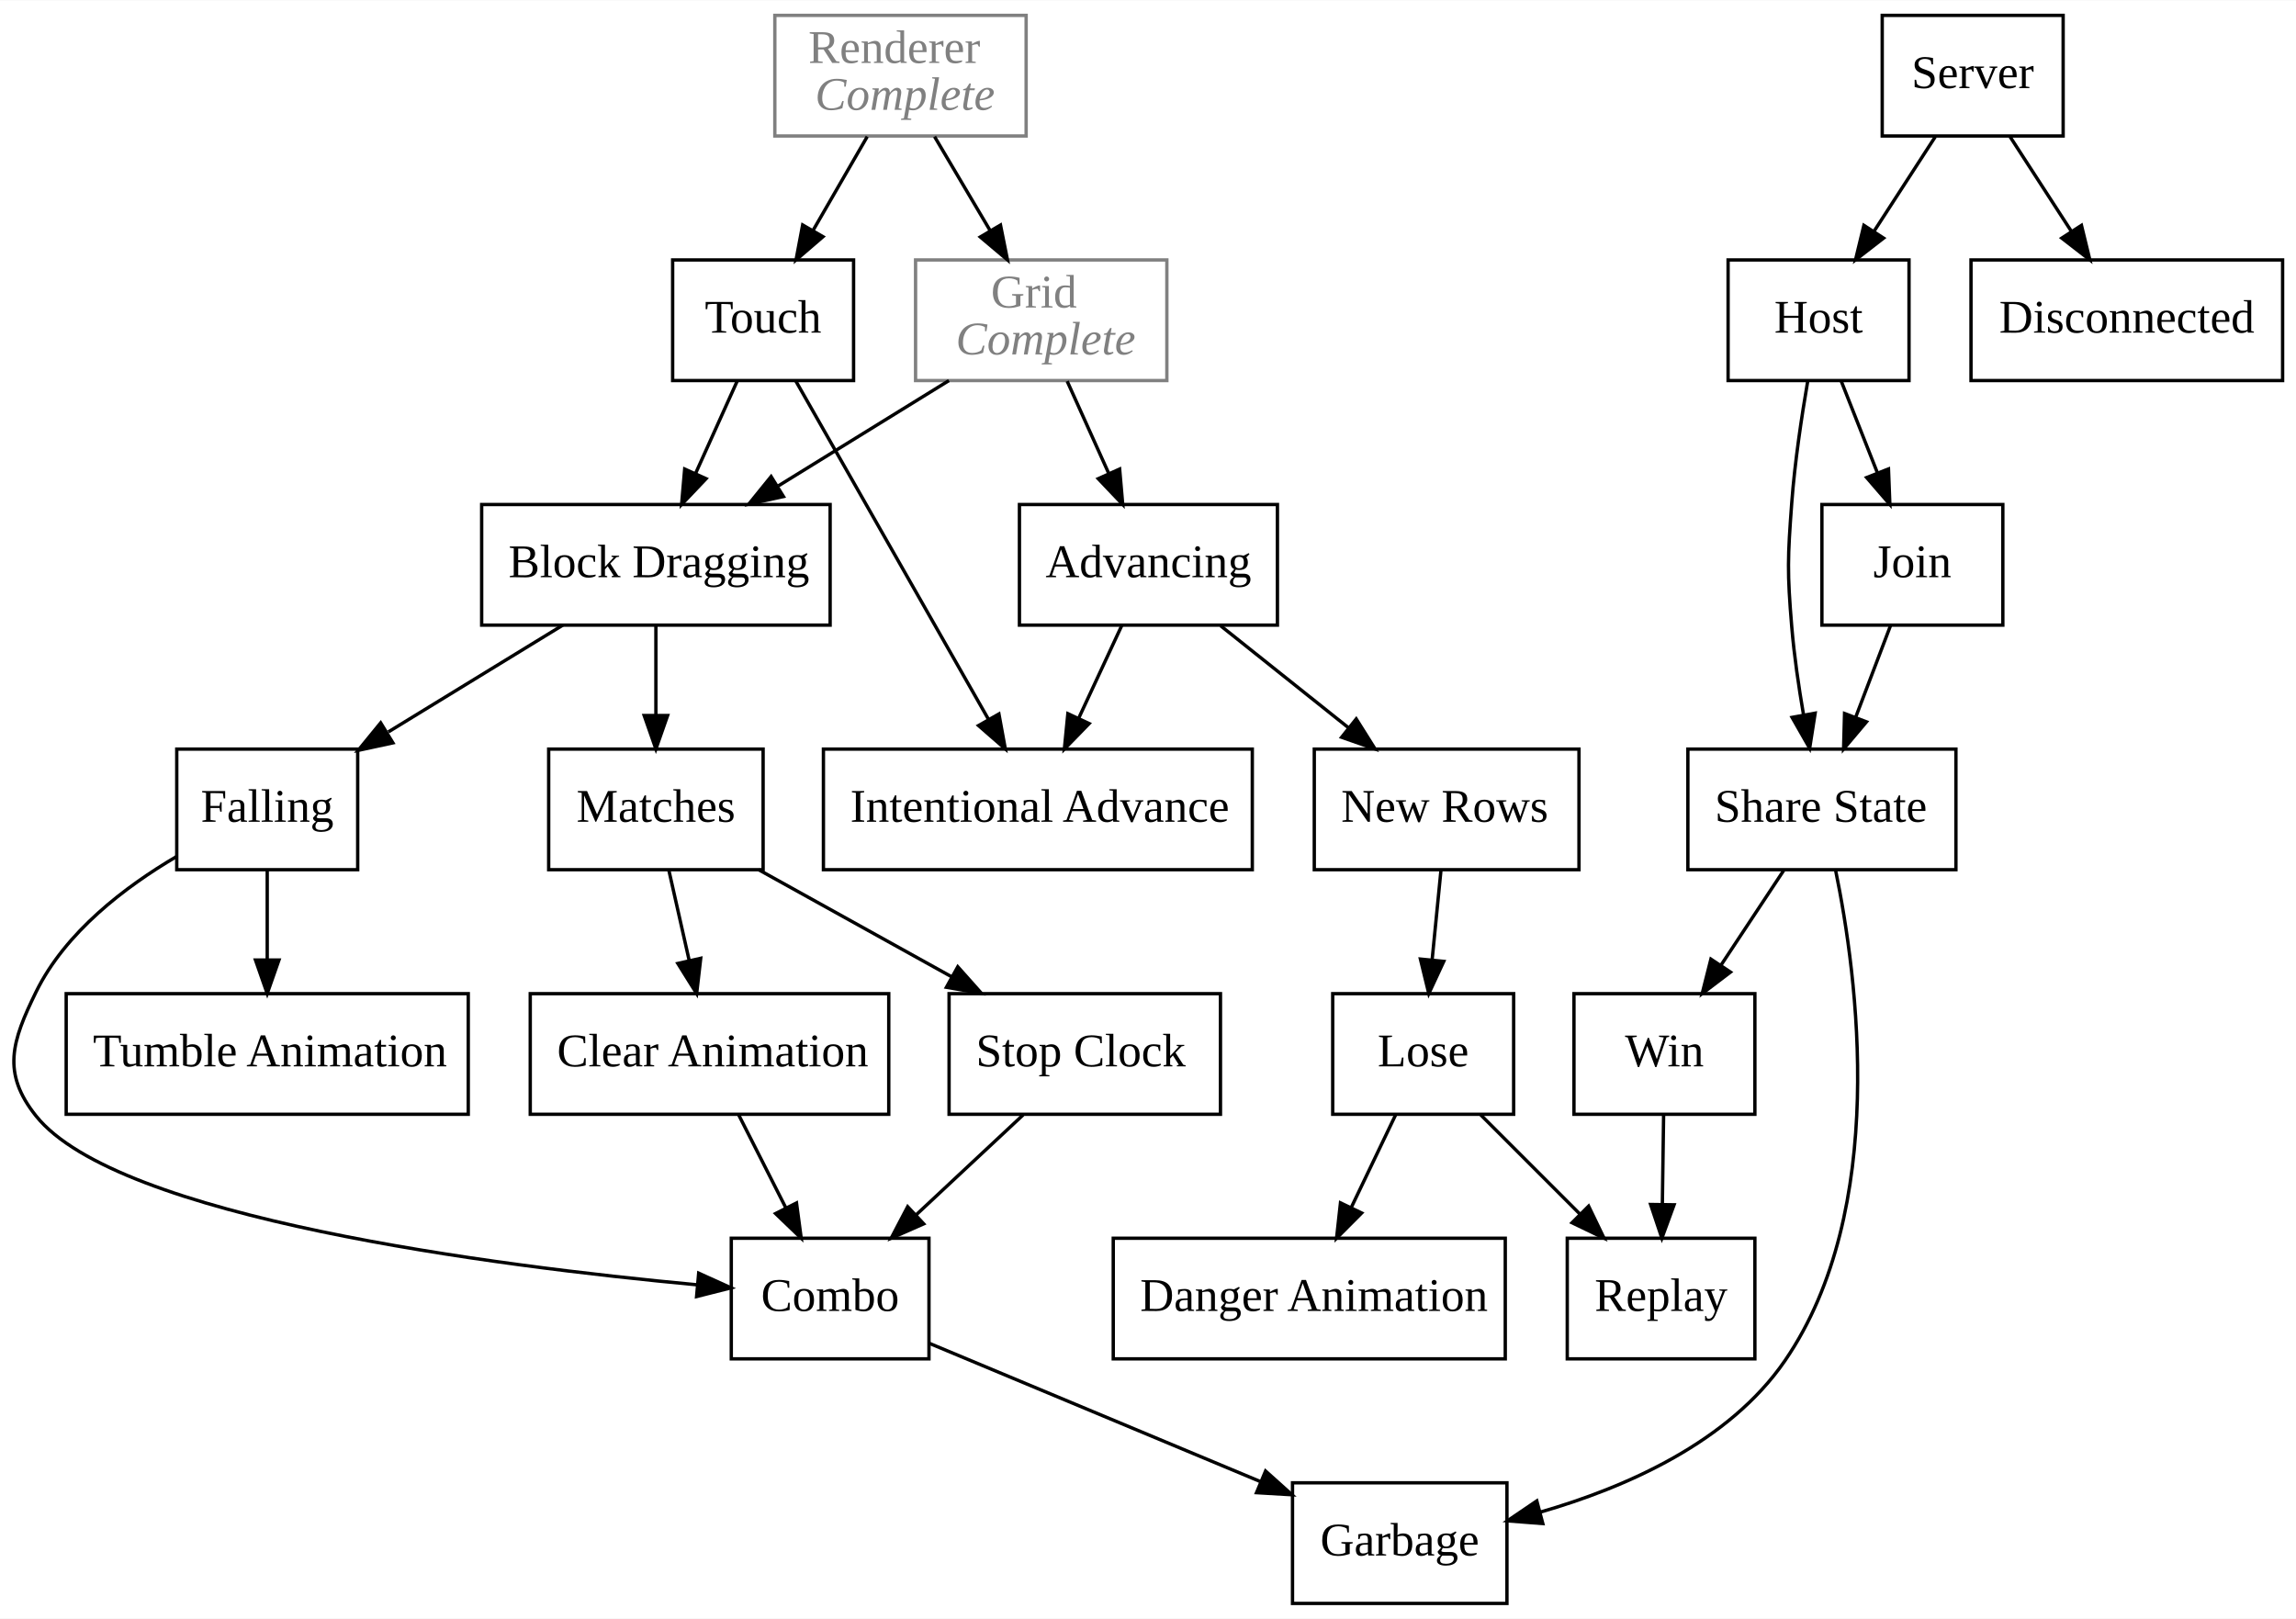
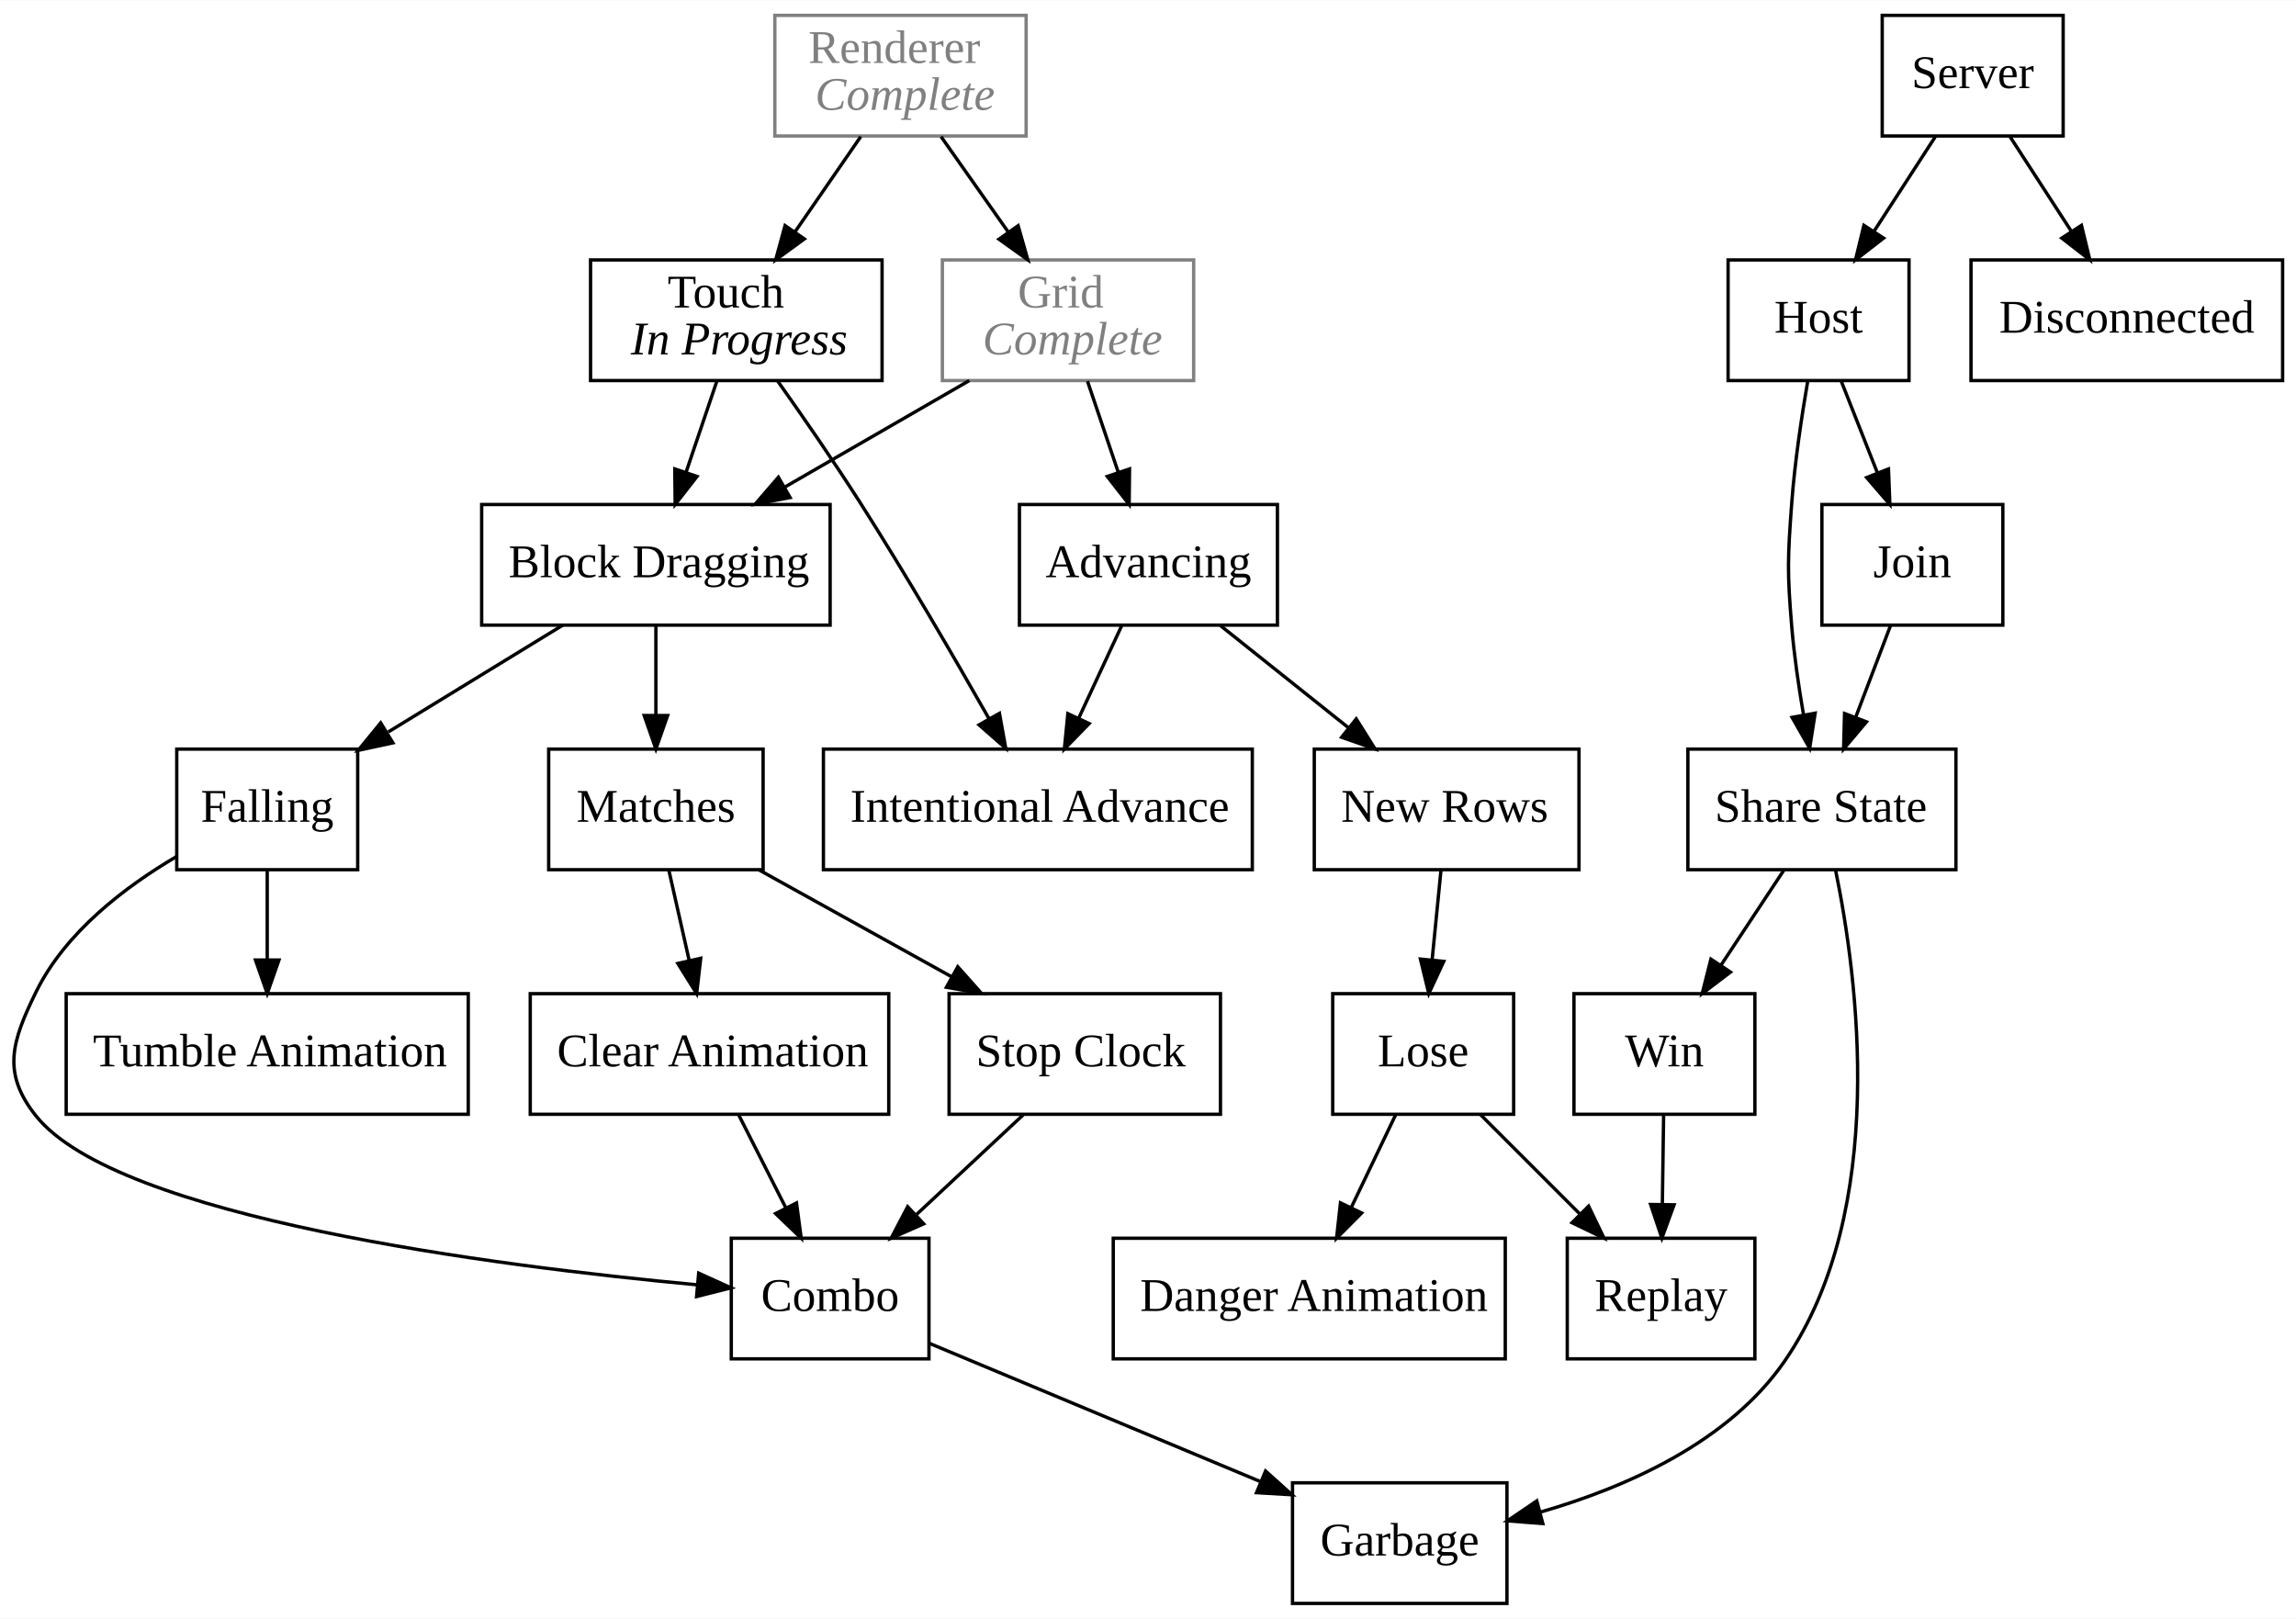
<svg xmlns="http://www.w3.org/2000/svg" width="685pt" height="483pt" viewBox="0.00 0.00 685.25 483.00">
  <g id="graph0" class="graph" transform="scale(1 1) rotate(0) translate(4 479)">
    <polygon fill="white" stroke="none" points="-4,4 -4,-479 681.254,-479 681.254,4 -4,4" />
    <g id="node1" class="node">
      <polygon fill="none" stroke="gray" points="227.254,-438.5 227.254,-474.5 302.254,-474.5 302.254,-438.5 227.254,-438.5" />
      <text text-anchor="start" x="237.254" y="-460.3" font-family="Times New Roman,serif" font-size="14.00" fill="gray">Renderer </text>
      <text text-anchor="start" x="235.254" y="-446.3" font-family="Times New Roman,serif" font-size="14.00" fill="gray"> </text>
      <text text-anchor="start" x="239.254" y="-446.3" font-family="Times New Roman,serif" font-style="italic" font-size="14.00" fill="gray">Complete</text>
    </g>
    <g id="node2" class="node">
-       <polygon fill="none" stroke="gray" points="269.254,-365.5 269.254,-401.5 344.254,-401.5 344.254,-365.5 269.254,-365.5" />
-       <text text-anchor="start" x="291.754" y="-387.3" font-family="Times New Roman,serif" font-size="14.00" fill="gray">Grid </text>
-       <text text-anchor="start" x="277.254" y="-373.3" font-family="Times New Roman,serif" font-size="14.00" fill="gray"> </text>
-       <text text-anchor="start" x="281.254" y="-373.3" font-family="Times New Roman,serif" font-style="italic" font-size="14.00" fill="gray">Complete</text>
+       <polygon fill="none" stroke="gray" points="277.254,-365.5 277.254,-401.5 352.254,-401.5 352.254,-365.5 277.254,-365.5" />
+       <text text-anchor="start" x="299.754" y="-387.3" font-family="Times New Roman,serif" font-size="14.00" fill="gray">Grid </text>
+       <text text-anchor="start" x="285.254" y="-373.3" font-family="Times New Roman,serif" font-size="14.00" fill="gray"> </text>
+       <text text-anchor="start" x="289.254" y="-373.3" font-family="Times New Roman,serif" font-style="italic" font-size="14.00" fill="gray">Complete</text>
    </g>
    <g id="edge1" class="edge">
-       <path fill="none" stroke="black" d="M274.921,-438.313C279.873,-429.941 285.933,-419.697 291.431,-410.403" />
-       <polygon fill="black" stroke="black" points="294.601,-411.918 296.68,-401.529 288.576,-408.354 294.601,-411.918" />
+       <path fill="none" stroke="black" d="M276.857,-438.313C282.876,-429.766 290.268,-419.269 296.921,-409.823" />
+       <polygon fill="black" stroke="black" points="299.865,-411.72 302.761,-401.529 294.142,-407.69 299.865,-411.72" />
    </g>
    <g id="node3" class="node">
-       <polygon fill="none" stroke="black" points="196.754,-365.5 196.754,-401.5 250.754,-401.5 250.754,-365.5 196.754,-365.5" />
-       <text text-anchor="middle" x="223.754" y="-379.8" font-family="Times New Roman,serif" font-size="14.00">Touch</text>
+       <polygon fill="none" stroke="black" points="172.254,-365.5 172.254,-401.5 259.254,-401.5 259.254,-365.5 172.254,-365.5" />
+       <text text-anchor="start" x="195.254" y="-387.3" font-family="Times New Roman,serif" font-size="14.00">Touch </text>
+       <text text-anchor="start" x="180.254" y="-373.3" font-family="Times New Roman,serif" font-size="14.00"> </text>
+       <text text-anchor="start" x="184.254" y="-373.3" font-family="Times New Roman,serif" font-style="italic" font-size="14.00">In Progress</text>
    </g>
    <g id="edge2" class="edge">
-       <path fill="none" stroke="black" d="M254.829,-438.313C249.994,-429.941 244.079,-419.697 238.711,-410.403" />
-       <polygon fill="black" stroke="black" points="241.619,-408.438 233.587,-401.529 235.557,-411.939 241.619,-408.438" />
+       <path fill="none" stroke="black" d="M252.892,-438.313C246.994,-429.766 239.749,-419.269 233.23,-409.823" />
+       <polygon fill="black" stroke="black" points="236.067,-407.771 227.506,-401.529 230.305,-411.747 236.067,-407.771" />
    </g>
    <g id="node4" class="node">
      <polygon fill="none" stroke="black" points="300.254,-292.5 300.254,-328.5 377.254,-328.5 377.254,-292.5 300.254,-292.5" />
      <text text-anchor="middle" x="338.754" y="-306.8" font-family="Times New Roman,serif" font-size="14.00">Advancing</text>
    </g>
    <g id="edge3" class="edge">
-       <path fill="none" stroke="black" d="M314.5,-365.313C318.234,-357.028 322.794,-346.91 326.948,-337.693" />
-       <polygon fill="black" stroke="black" points="330.16,-339.084 331.079,-328.529 323.779,-336.207 330.16,-339.084" />
+       <path fill="none" stroke="black" d="M320.563,-365.313C323.305,-357.202 326.64,-347.336 329.702,-338.277" />
+       <polygon fill="black" stroke="black" points="333.111,-339.123 332.997,-328.529 326.479,-336.881 333.111,-339.123" />
    </g>
    <g id="node6" class="node">
      <polygon fill="none" stroke="black" points="139.754,-292.5 139.754,-328.5 243.754,-328.5 243.754,-292.5 139.754,-292.5" />
      <text text-anchor="start" x="147.754" y="-306.8" font-family="Times New Roman,serif" font-size="14.00">Block Dragging</text>
    </g>
    <g id="edge4" class="edge">
-       <path fill="none" stroke="black" d="M279.208,-365.494C263.958,-356.079 244.808,-344.255 228.318,-334.075" />
-       <polygon fill="black" stroke="black" points="229.82,-330.889 219.473,-328.614 226.143,-336.845 229.82,-330.889" />
+       <path fill="none" stroke="black" d="M285.292,-365.494C268.83,-355.991 248.119,-344.036 230.373,-333.792" />
+       <polygon fill="black" stroke="black" points="231.812,-330.582 221.401,-328.614 228.312,-336.644 231.812,-330.582" />
    </g>
    <g id="edge5" class="edge">
-       <path fill="none" stroke="black" d="M216.007,-365.313C212.273,-357.028 207.713,-346.91 203.559,-337.693" />
-       <polygon fill="black" stroke="black" points="206.729,-336.207 199.429,-328.529 200.347,-339.084 206.729,-336.207" />
+       <path fill="none" stroke="black" d="M209.944,-365.313C207.202,-357.202 203.867,-347.336 200.805,-338.277" />
+       <polygon fill="black" stroke="black" points="204.028,-336.881 197.51,-328.529 197.396,-339.123 204.028,-336.881" />
    </g>
    <g id="node9" class="node">
      <polygon fill="none" stroke="black" points="241.754,-219.5 241.754,-255.5 369.754,-255.5 369.754,-219.5 241.754,-219.5" />
      <text text-anchor="start" x="249.754" y="-233.8" font-family="Times New Roman,serif" font-size="14.00">Intentional Advance</text>
    </g>
    <g id="edge6" class="edge">
-       <path fill="none" stroke="black" d="M233.482,-365.416C247.723,-340.408 274.355,-293.64 291.009,-264.392" />
-       <polygon fill="black" stroke="black" points="294.131,-265.984 296.038,-255.562 288.048,-262.52 294.131,-265.984" />
+       <path fill="none" stroke="black" d="M228.086,-365.374C235.445,-354.983 244.863,-341.38 252.754,-329 266.337,-307.687 280.772,-282.88 291.141,-264.634" />
+       <polygon fill="black" stroke="black" points="294.293,-266.172 296.167,-255.744 288.199,-262.727 294.293,-266.172" />
    </g>
    <g id="node5" class="node">
      <polygon fill="none" stroke="black" points="388.254,-219.5 388.254,-255.5 467.254,-255.5 467.254,-219.5 388.254,-219.5" />
      <text text-anchor="start" x="396.254" y="-233.8" font-family="Times New Roman,serif" font-size="14.00">New Rows</text>
    </g>
    <g id="edge7" class="edge">
      <path fill="none" stroke="black" d="M360.298,-292.313C371.777,-283.156 386.061,-271.76 398.527,-261.816" />
      <polygon fill="black" stroke="black" points="400.773,-264.501 406.408,-255.529 396.408,-259.029 400.773,-264.501" />
    </g>
    <g id="edge8" class="edge">
      <path fill="none" stroke="black" d="M330.765,-292.313C326.914,-284.028 322.212,-273.91 317.928,-264.693" />
      <polygon fill="black" stroke="black" points="321.057,-263.122 313.668,-255.529 314.709,-266.072 321.057,-263.122" />
    </g>
    <g id="node14" class="node">
      <polygon fill="none" stroke="black" points="393.754,-146.5 393.754,-182.5 447.754,-182.5 447.754,-146.5 393.754,-146.5" />
      <text text-anchor="middle" x="420.754" y="-160.8" font-family="Times New Roman,serif" font-size="14.00">Lose</text>
    </g>
    <g id="edge9" class="edge">
      <path fill="none" stroke="black" d="M426.059,-219.313C425.268,-211.289 424.308,-201.547 423.422,-192.569" />
      <polygon fill="black" stroke="black" points="426.897,-192.137 422.433,-182.529 419.931,-192.824 426.897,-192.137" />
    </g>
    <g id="node7" class="node">
      <polygon fill="none" stroke="black" points="159.754,-219.5 159.754,-255.5 223.754,-255.5 223.754,-219.5 159.754,-219.5" />
      <text text-anchor="middle" x="191.754" y="-233.8" font-family="Times New Roman,serif" font-size="14.00">Matches</text>
    </g>
    <g id="edge10" class="edge">
      <path fill="none" stroke="black" d="M191.754,-292.313C191.754,-284.289 191.754,-274.547 191.754,-265.569" />
      <polygon fill="black" stroke="black" points="195.254,-265.529 191.754,-255.529 188.254,-265.529 195.254,-265.529" />
    </g>
    <g id="node8" class="node">
      <polygon fill="none" stroke="black" points="48.754,-219.5 48.754,-255.5 102.754,-255.5 102.754,-219.5 48.754,-219.5" />
      <text text-anchor="middle" x="75.754" y="-233.8" font-family="Times New Roman,serif" font-size="14.00">Falling</text>
    </g>
    <g id="edge11" class="edge">
      <path fill="none" stroke="black" d="M163.969,-292.494C148.36,-282.94 128.701,-270.907 111.904,-260.627" />
      <polygon fill="black" stroke="black" points="113.268,-257.358 102.912,-255.123 109.614,-263.328 113.268,-257.358" />
    </g>
    <g id="node10" class="node">
      <polygon fill="none" stroke="black" points="279.254,-146.5 279.254,-182.5 360.254,-182.5 360.254,-146.5 279.254,-146.5" />
      <text text-anchor="start" x="287.254" y="-160.8" font-family="Times New Roman,serif" font-size="14.00">Stop Clock</text>
    </g>
    <g id="edge12" class="edge">
      <path fill="none" stroke="black" d="M222.413,-219.494C239.701,-209.904 261.492,-197.817 280.072,-187.511" />
      <polygon fill="black" stroke="black" points="281.854,-190.525 288.901,-182.614 278.458,-184.404 281.854,-190.525" />
    </g>
    <g id="node12" class="node">
      <polygon fill="none" stroke="black" points="154.254,-146.5 154.254,-182.5 261.254,-182.5 261.254,-146.5 154.254,-146.5" />
      <text text-anchor="start" x="162.254" y="-160.8" font-family="Times New Roman,serif" font-size="14.00">Clear Animation</text>
    </g>
    <g id="edge13" class="edge">
      <path fill="none" stroke="black" d="M195.627,-219.313C197.435,-211.289 199.63,-201.547 201.654,-192.569" />
      <polygon fill="black" stroke="black" points="205.132,-193.054 203.916,-182.529 198.303,-191.515 205.132,-193.054" />
    </g>
    <g id="node11" class="node">
      <polygon fill="none" stroke="black" points="15.754,-146.5 15.754,-182.5 135.754,-182.5 135.754,-146.5 15.754,-146.5" />
      <text text-anchor="start" x="23.754" y="-160.8" font-family="Times New Roman,serif" font-size="14.00">Tumble Animation</text>
    </g>
    <g id="edge14" class="edge">
      <path fill="none" stroke="black" d="M75.754,-219.313C75.754,-211.289 75.754,-201.547 75.754,-192.569" />
      <polygon fill="black" stroke="black" points="79.254,-192.529 75.754,-182.529 72.254,-192.529 79.254,-192.529" />
    </g>
    <g id="node13" class="node">
      <polygon fill="none" stroke="black" points="214.254,-73.5 214.254,-109.5 273.254,-109.5 273.254,-73.5 214.254,-73.5" />
      <text text-anchor="middle" x="243.754" y="-87.8" font-family="Times New Roman,serif" font-size="14.00">Combo</text>
    </g>
    <g id="edge15" class="edge">
      <path fill="none" stroke="black" d="M48.716,-223.444C33.355,-214.423 15.491,-200.831 6.754,-183 -0.482,-168.233 -3.515,-158.845 6.754,-146 31.029,-115.633 143.227,-101.259 204.141,-95.591" />
      <polygon fill="black" stroke="black" points="204.523,-99.071 214.172,-94.694 203.899,-92.099 204.523,-99.071" />
    </g>
    <g id="edge16" class="edge">
      <path fill="none" stroke="black" d="M301.356,-146.313C291.741,-137.33 279.82,-126.193 269.321,-116.386" />
      <polygon fill="black" stroke="black" points="271.678,-113.798 261.982,-109.529 266.9,-118.913 271.678,-113.798" />
    </g>
    <g id="edge17" class="edge">
      <path fill="none" stroke="black" d="M216.468,-146.313C220.669,-138.028 225.799,-127.91 230.472,-118.693" />
      <polygon fill="black" stroke="black" points="233.719,-120.031 235.119,-109.529 227.475,-116.865 233.719,-120.031" />
    </g>
    <g id="node21" class="node">
      <polygon fill="none" stroke="black" points="381.754,-0.5 381.754,-36.5 445.754,-36.5 445.754,-0.5 381.754,-0.5" />
      <text text-anchor="middle" x="413.754" y="-14.8" font-family="Times New Roman,serif" font-size="14.00">Garbage</text>
    </g>
    <g id="edge18" class="edge">
      <path fill="none" stroke="black" d="M273.365,-78.133C300.662,-66.732 341.458,-49.694 372.047,-36.919" />
      <polygon fill="black" stroke="black" points="373.712,-40.016 381.591,-32.933 371.014,-33.557 373.712,-40.016" />
    </g>
    <g id="node15" class="node">
      <polygon fill="none" stroke="black" points="328.254,-73.5 328.254,-109.5 445.254,-109.5 445.254,-73.5 328.254,-73.5" />
      <text text-anchor="start" x="336.254" y="-87.8" font-family="Times New Roman,serif" font-size="14.00">Danger Animation</text>
    </g>
    <g id="edge19" class="edge">
      <path fill="none" stroke="black" d="M412.523,-146.313C408.556,-138.028 403.711,-127.91 399.297,-118.693" />
      <polygon fill="black" stroke="black" points="402.384,-117.036 394.908,-109.529 396.071,-120.06 402.384,-117.036" />
    </g>
    <g id="node23" class="node">
      <polygon fill="none" stroke="black" points="463.754,-73.5 463.754,-109.5 519.754,-109.5 519.754,-73.5 463.754,-73.5" />
      <text text-anchor="middle" x="491.754" y="-87.8" font-family="Times New Roman,serif" font-size="14.00">Replay</text>
    </g>
    <g id="edge20" class="edge">
      <path fill="none" stroke="black" d="M437.941,-146.313C446.836,-137.417 457.844,-126.409 467.582,-116.672" />
      <polygon fill="black" stroke="black" points="470.129,-119.075 474.725,-109.529 465.179,-114.125 470.129,-119.075" />
    </g>
    <g id="node16" class="node">
      <polygon fill="none" stroke="black" points="557.754,-438.5 557.754,-474.5 611.754,-474.5 611.754,-438.5 557.754,-438.5" />
      <text text-anchor="middle" x="584.754" y="-452.8" font-family="Times New Roman,serif" font-size="14.00">Server</text>
    </g>
    <g id="node17" class="node">
      <polygon fill="none" stroke="black" points="511.754,-365.5 511.754,-401.5 565.754,-401.5 565.754,-365.5 511.754,-365.5" />
      <text text-anchor="middle" x="538.754" y="-379.8" font-family="Times New Roman,serif" font-size="14.00">Host</text>
    </g>
    <g id="edge21" class="edge">
      <path fill="none" stroke="black" d="M573.618,-438.313C568.138,-429.853 561.419,-419.484 555.348,-410.112" />
      <polygon fill="black" stroke="black" points="558.161,-408.018 549.786,-401.529 552.286,-411.824 558.161,-408.018" />
    </g>
    <g id="node19" class="node">
      <polygon fill="none" stroke="black" points="584.254,-365.5 584.254,-401.5 677.254,-401.5 677.254,-365.5 584.254,-365.5" />
      <text text-anchor="middle" x="630.754" y="-379.8" font-family="Times New Roman,serif" font-size="14.00">Disconnected</text>
    </g>
    <g id="edge22" class="edge">
      <path fill="none" stroke="black" d="M595.889,-438.313C601.37,-429.853 608.088,-419.484 614.16,-410.112" />
      <polygon fill="black" stroke="black" points="617.221,-411.824 619.721,-401.529 611.346,-408.018 617.221,-411.824" />
    </g>
    <g id="node18" class="node">
      <polygon fill="none" stroke="black" points="539.754,-292.5 539.754,-328.5 593.754,-328.5 593.754,-292.5 539.754,-292.5" />
      <text text-anchor="middle" x="566.754" y="-306.8" font-family="Times New Roman,serif" font-size="14.00">Join</text>
    </g>
    <g id="edge23" class="edge">
      <path fill="none" stroke="black" d="M545.532,-365.313C548.765,-357.115 552.705,-347.123 556.309,-337.985" />
      <polygon fill="black" stroke="black" points="559.625,-339.116 560.038,-328.529 553.113,-336.548 559.625,-339.116" />
    </g>
    <g id="node20" class="node">
      <polygon fill="none" stroke="black" points="499.754,-219.5 499.754,-255.5 579.754,-255.5 579.754,-219.5 499.754,-219.5" />
      <text text-anchor="start" x="507.754" y="-233.8" font-family="Times New Roman,serif" font-size="14.00">Share State</text>
    </g>
    <g id="edge24" class="edge">
      <path fill="none" stroke="black" d="M535.505,-365.225C533.708,-354.781 531.659,-341.175 530.754,-329 529.534,-312.601 529.385,-308.387 530.754,-292 531.47,-283.421 532.822,-274.147 534.265,-265.769" />
      <polygon fill="black" stroke="black" points="537.74,-266.223 536.1,-255.755 530.855,-264.961 537.74,-266.223" />
    </g>
    <g id="edge25" class="edge">
      <path fill="none" stroke="black" d="M560.218,-292.313C557.1,-284.115 553.3,-274.123 549.825,-264.985" />
      <polygon fill="black" stroke="black" points="553.055,-263.632 546.229,-255.529 546.512,-266.12 553.055,-263.632" />
    </g>
    <g id="edge26" class="edge">
      <path fill="none" stroke="black" d="M543.829,-219.399C550.391,-187.49 559.653,-118.043 528.754,-73 512.039,-48.634 481.25,-35.112 455.734,-27.762" />
      <polygon fill="black" stroke="black" points="456.46,-24.333 445.897,-25.149 454.664,-31.099 456.46,-24.333" />
    </g>
    <g id="node22" class="node">
      <polygon fill="none" stroke="black" points="465.754,-146.5 465.754,-182.5 519.754,-182.5 519.754,-146.5 465.754,-146.5" />
      <text text-anchor="middle" x="492.754" y="-160.8" font-family="Times New Roman,serif" font-size="14.00">Win</text>
    </g>
    <g id="edge27" class="edge">
      <path fill="none" stroke="black" d="M528.376,-219.313C522.776,-210.853 515.912,-200.484 509.708,-191.112" />
      <polygon fill="black" stroke="black" points="512.465,-188.935 504.026,-182.529 506.628,-192.799 512.465,-188.935" />
    </g>
    <g id="edge28" class="edge">
      <path fill="none" stroke="black" d="M492.512,-146.313C492.399,-138.289 492.261,-128.547 492.135,-119.569" />
      <polygon fill="black" stroke="black" points="495.634,-119.479 491.993,-109.529 488.635,-119.577 495.634,-119.479" />
    </g>
  </g>
</svg>
